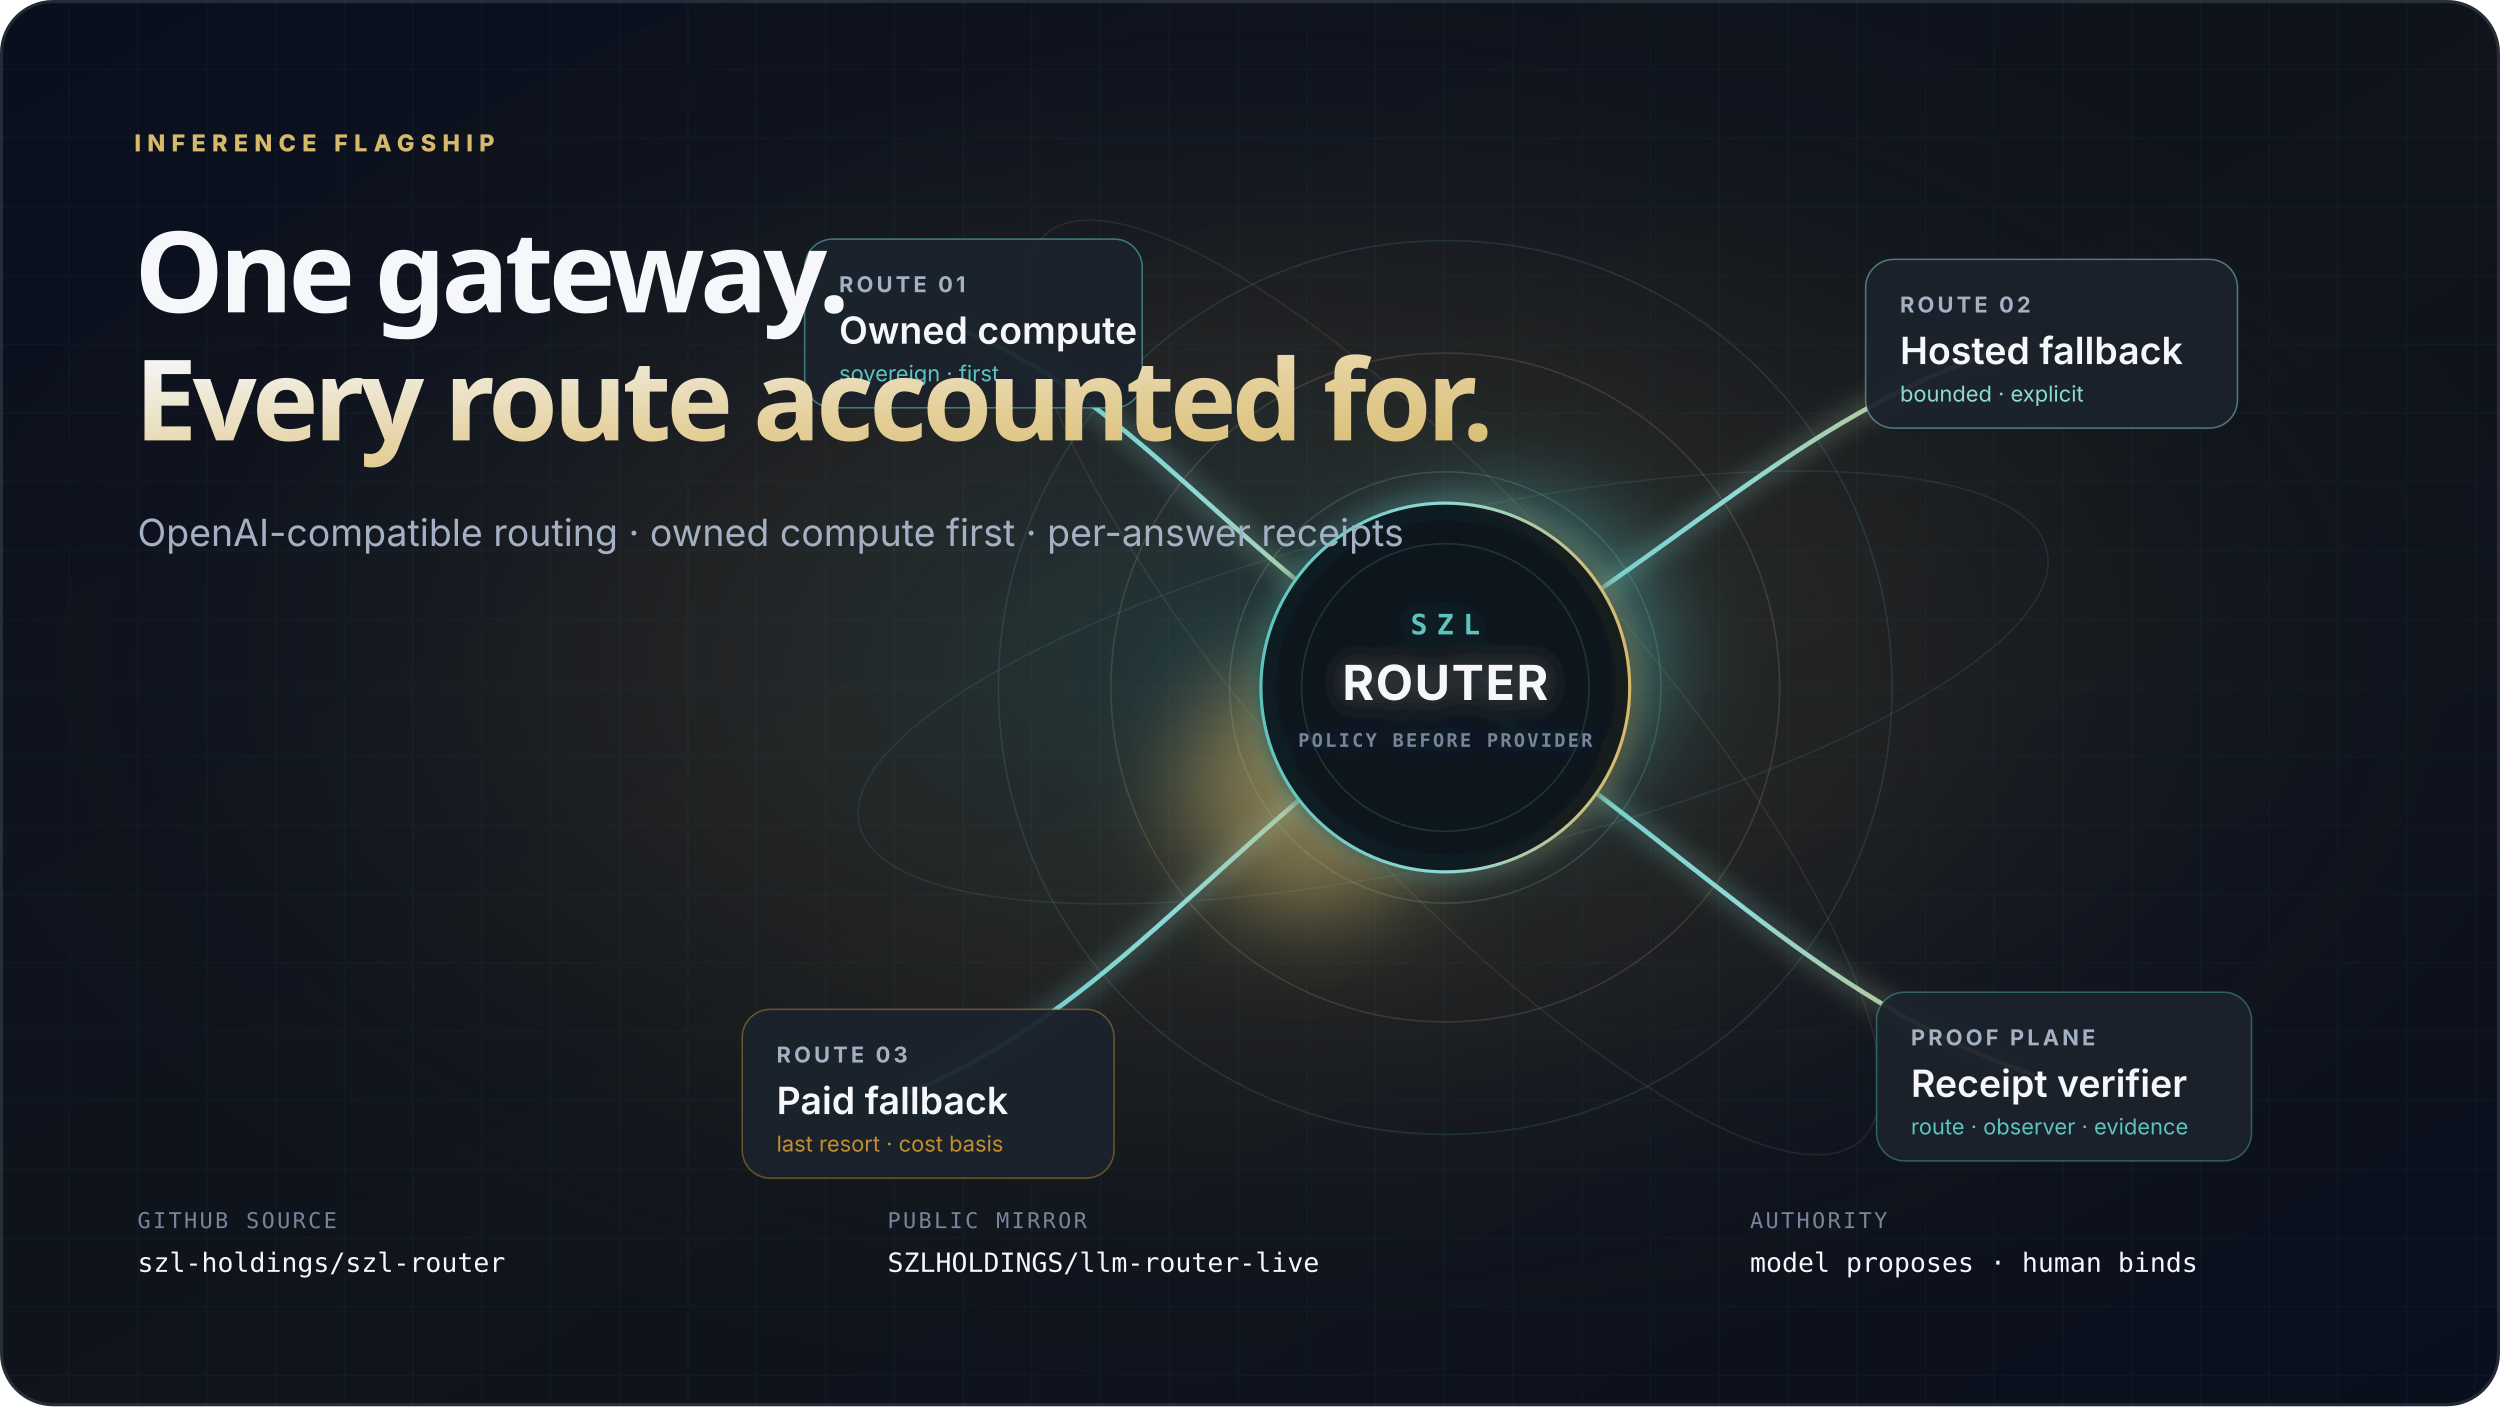
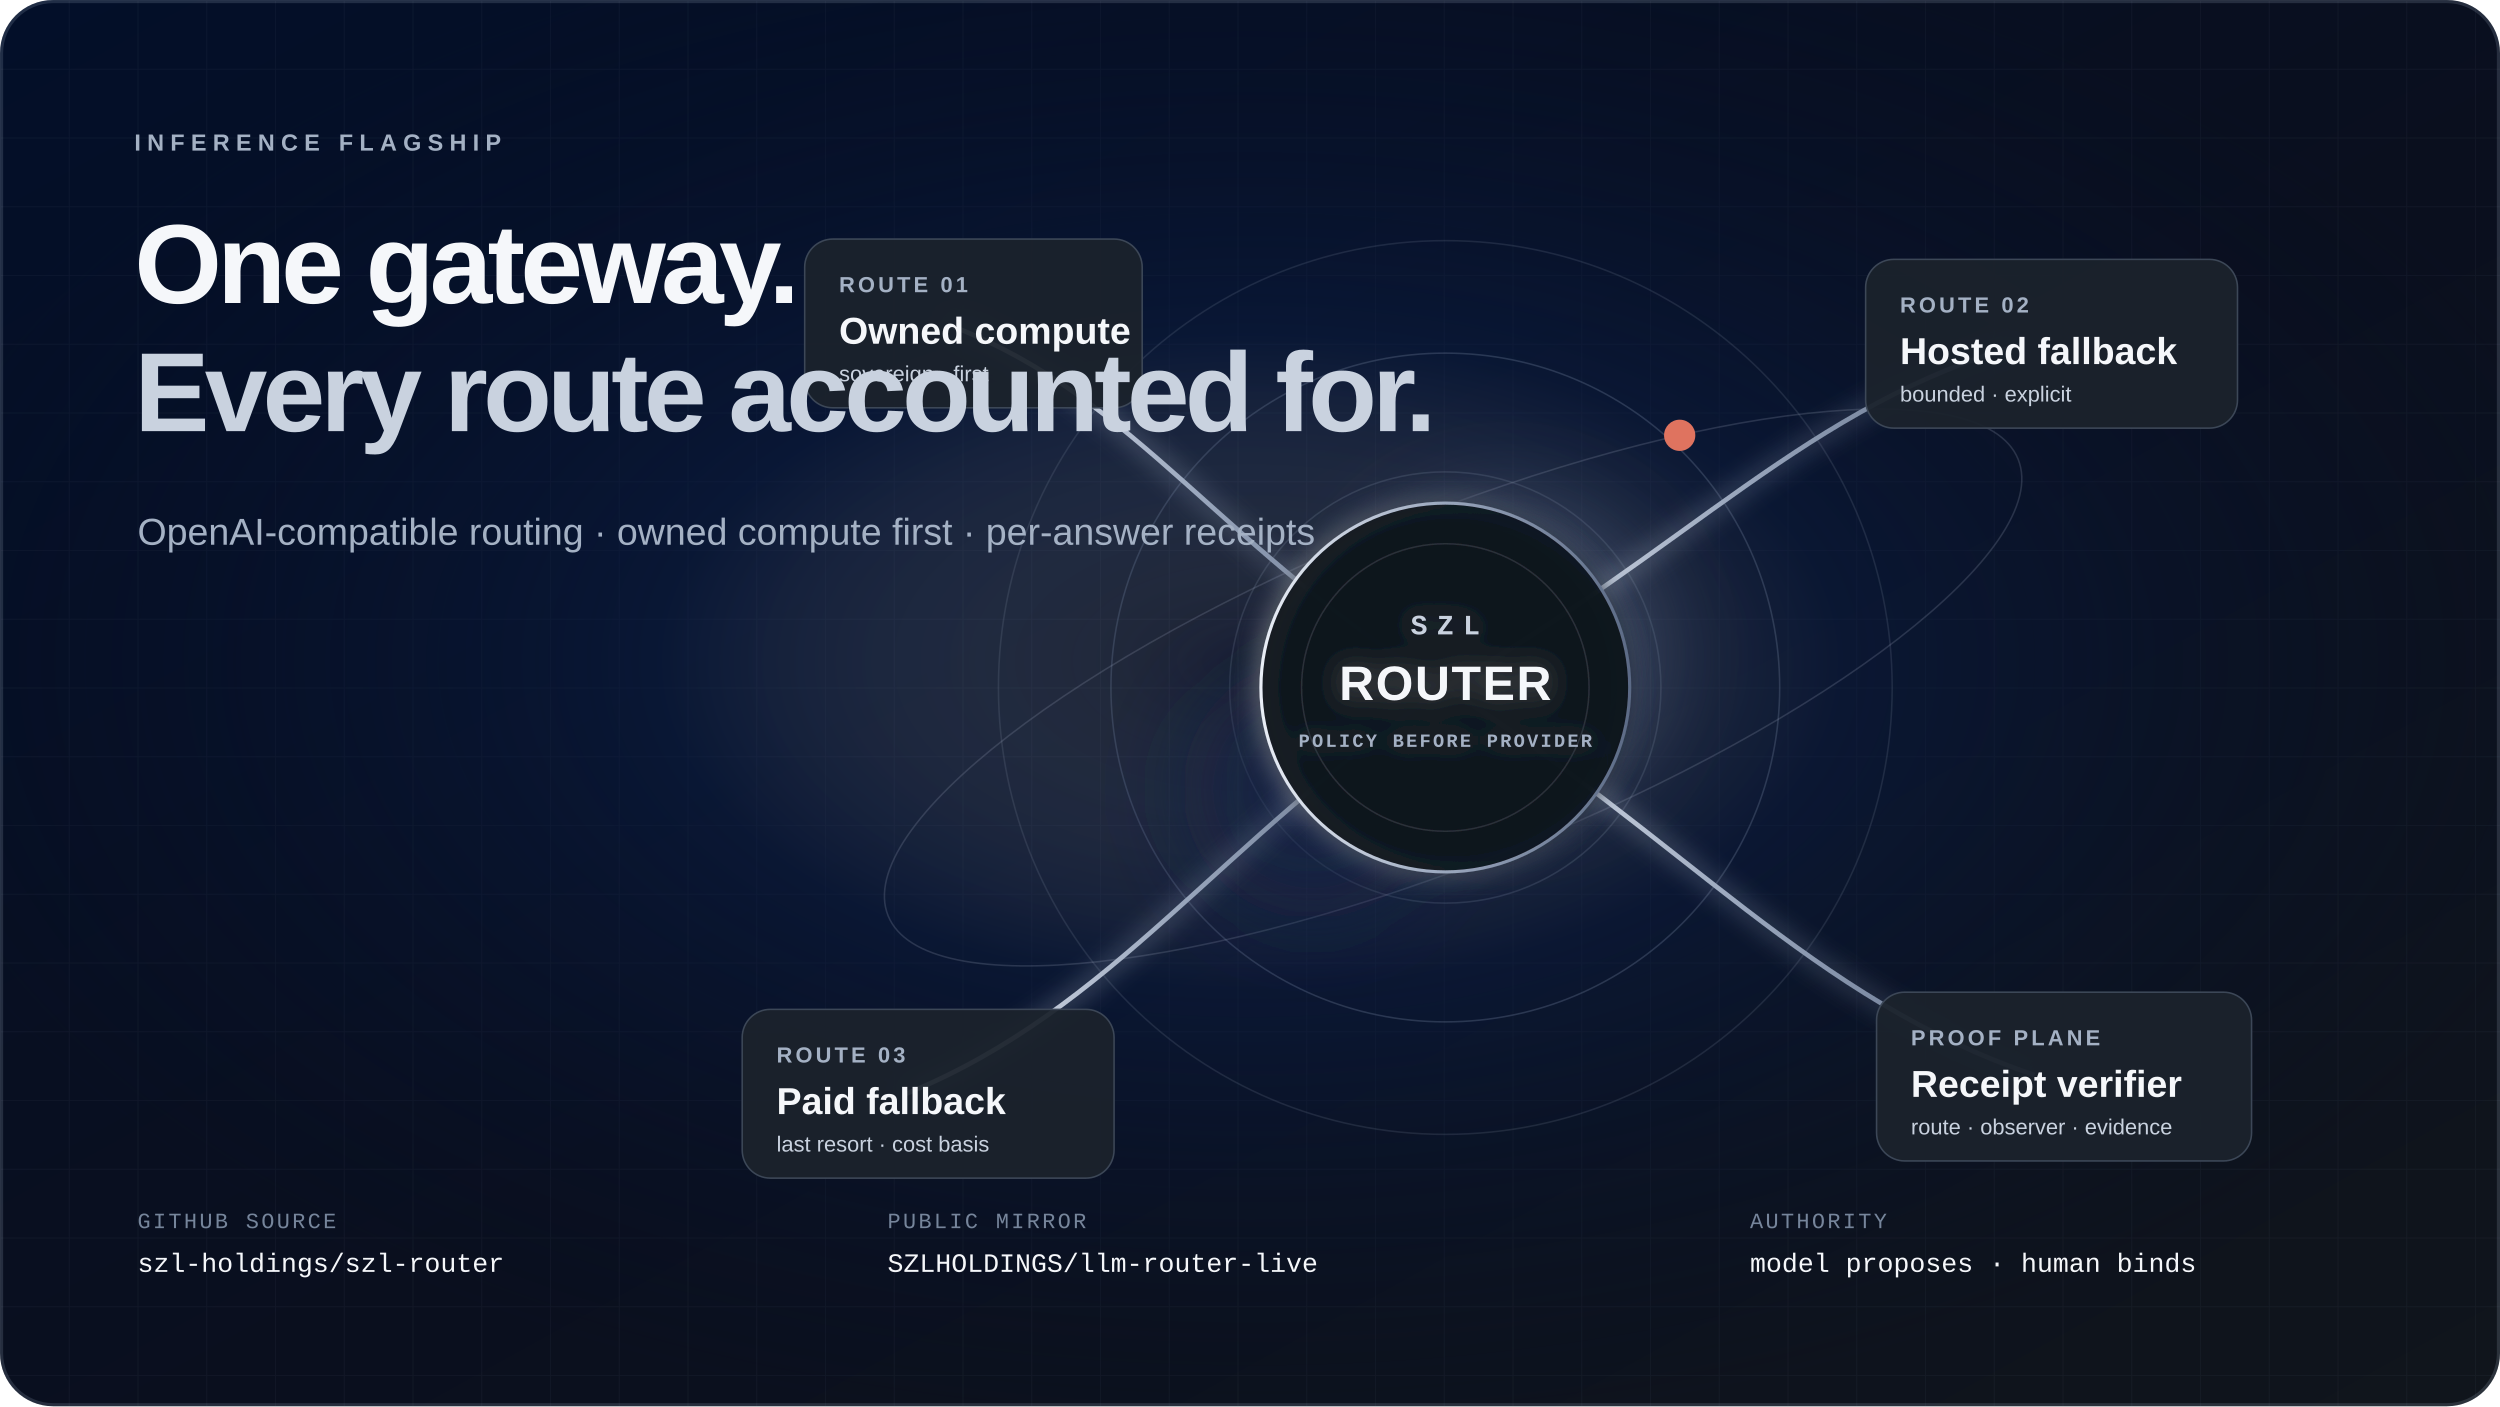
<svg xmlns="http://www.w3.org/2000/svg" width="1600" height="900" viewBox="0 0 1600 900" role="img" aria-labelledby="title desc">
  <defs>
    <linearGradient id="bg" x1="0" y1="0" x2="1" y2="1">
-       <stop offset="0" stop-color="#0a0f1e" />
-       <stop offset="0.55" stop-color="#10151c" />
-       <stop offset="1" stop-color="#0a0f1e" />
+       <stop offset="0" stop-color="#030F29" />
+       <stop offset="0.55" stop-color="#0a0f1e" />
+       <stop offset="1" stop-color="#10151c" />
    </linearGradient>
    <radialGradient id="aura" cx="50%" cy="47%" r="56%">
-       <stop offset="0" stop-color="#5cc4bf" stop-opacity="0.2" />
-       <stop offset="0.42" stop-color="#d7b96b" stop-opacity="0.09" />
-       <stop offset="1" stop-color="#0a0f1e" stop-opacity="0" />
+       <stop offset="0" stop-color="#9AA7BD" stop-opacity="0.12" />
+       <stop offset="0.42" stop-color="#0a1e47" stop-opacity="0.5" />
+       <stop offset="1" stop-color="#030F29" stop-opacity="0" />
    </radialGradient>
    <linearGradient id="route" x1="0" y1="0" x2="1" y2="0">
-       <stop offset="0" stop-color="#5cc4bf" />
-       <stop offset="0.5" stop-color="#8fd9d5" />
-       <stop offset="1" stop-color="#d7b96b" />
-     </linearGradient>
-     <linearGradient id="mark" x1="0" y1="0" x2="1" y2="1">
-       <stop offset="0" stop-color="#f5f7fa" />
-       <stop offset="0.55" stop-color="#e4cf99" />
-       <stop offset="1" stop-color="#d7b96b" />
+       <stop offset="0" stop-color="#E9EEF6" />
+       <stop offset="0.5" stop-color="#9AA7BD" />
+       <stop offset="1" stop-color="#5C6B86" />
    </linearGradient>
    <pattern id="grid" width="44" height="44" patternUnits="userSpaceOnUse">
-       <path d="M44 0H0V44" fill="none" stroke="#5cc4bf" stroke-opacity="0.055" stroke-width="1" />
+       <path d="M44 0H0V44" fill="none" stroke="#9AA7BD" stroke-opacity="0.06" stroke-width="1" />
    </pattern>
    <filter id="glow" x="-50%" y="-50%" width="200%" height="200%">
      <feGaussianBlur stdDeviation="8" result="blur" />
      <feMerge>
        <feMergeNode in="blur" />
        <feMergeNode in="SourceGraphic" />
      </feMerge>
    </filter>
    <filter id="soft" x="-50%" y="-50%" width="200%" height="200%">
      <feGaussianBlur stdDeviation="30" />
    </filter>
  </defs>
  <rect width="1600" height="900" rx="34" fill="url(#bg)" />
  <rect width="1600" height="900" rx="34" fill="url(#grid)" />
  <rect width="1600" height="900" rx="34" fill="url(#aura)" />
-   <circle cx="925" cy="440" r="286" fill="none" stroke="#5cc4bf" stroke-opacity="0.15" />
-   <circle cx="925" cy="440" r="214" fill="none" stroke="#d7b96b" stroke-opacity="0.17" />
-   <circle cx="925" cy="440" r="138" fill="none" stroke="#8fd9d5" stroke-opacity="0.18" />
-   <ellipse cx="930" cy="440" rx="390" ry="110" fill="none" stroke="#5cc4bf" stroke-opacity="0.12" transform="rotate(-13 930 440)" />
-   <ellipse cx="930" cy="440" rx="390" ry="110" fill="none" stroke="#d7b96b" stroke-opacity="0.11" transform="rotate(48 930 440)" />
+   <circle cx="925" cy="440" r="286" fill="none" stroke="#9AA7BD" stroke-opacity="0.15" />
+   <circle cx="925" cy="440" r="214" fill="none" stroke="#5C6B86" stroke-opacity="0.4" />
+   <circle cx="925" cy="440" r="138" fill="none" stroke="#9AA7BD" stroke-opacity="0.18" />
+   <ellipse cx="930" cy="440" rx="390" ry="110" fill="none" stroke="#9AA7BD" stroke-opacity="0.22" transform="rotate(-22 930 440)" />
+   <circle cx="1075" cy="278.6" r="10" fill="#DF735F" />
  <g opacity="0.52" filter="url(#soft)">
-     <circle cx="965" cy="418" r="95" fill="#5cc4bf" />
-     <circle cx="840" cy="505" r="82" fill="#d7b96b" />
+     <circle cx="965" cy="418" r="95" fill="#5C6B86" />
+     <circle cx="840" cy="505" r="82" fill="#0a1e47" />
  </g>
  <g stroke="url(#route)" stroke-width="3" fill="none" filter="url(#glow)">
    <path d="M925 440C782 352 728 255 610 209" />
    <path d="M925 440C1080 352 1158 258 1295 220" />
    <path d="M925 440C778 540 714 645 580 700" />
    <path d="M925 440C1077 536 1160 640 1302 688" />
  </g>
-   <g font-family="Inter, system-ui, sans-serif">
+   <g font-family="system-ui, -apple-system, 'Segoe UI', 'Helvetica Neue', 'Liberation Sans', Arial, sans-serif">
    <g transform="translate(515 153)">
-       <rect width="216" height="108" rx="18" fill="#1b222c" fill-opacity="0.94" stroke="#5cc4bf" stroke-opacity="0.55" />
+       <rect width="216" height="108" rx="18" fill="#1b222c" fill-opacity="0.94" stroke="#3c4757" />
      <text x="22" y="34" fill="#a4b1c4" font-size="14" font-weight="700" letter-spacing="2">ROUTE 01</text>
      <text x="22" y="67" fill="#f5f7fa" font-size="24" font-weight="600">Owned compute</text>
-       <text x="22" y="91" fill="#5cc4bf" font-size="14">sovereign · first</text>
+       <text x="22" y="91" fill="#c9d2df" font-size="14">sovereign · first</text>
    </g>
    <g transform="translate(1194 166)">
-       <rect width="238" height="108" rx="18" fill="#1b222c" fill-opacity="0.94" stroke="#8fd9d5" stroke-opacity="0.48" />
+       <rect width="238" height="108" rx="18" fill="#1b222c" fill-opacity="0.94" stroke="#3c4757" />
      <text x="22" y="34" fill="#a4b1c4" font-size="14" font-weight="700" letter-spacing="2">ROUTE 02</text>
      <text x="22" y="67" fill="#f5f7fa" font-size="24" font-weight="600">Hosted fallback</text>
-       <text x="22" y="91" fill="#8fd9d5" font-size="14">bounded · explicit</text>
+       <text x="22" y="91" fill="#c9d2df" font-size="14">bounded · explicit</text>
    </g>
    <g transform="translate(475 646)">
-       <rect width="238" height="108" rx="18" fill="#1b222c" fill-opacity="0.94" stroke="#c08f2f" stroke-opacity="0.48" />
+       <rect width="238" height="108" rx="18" fill="#1b222c" fill-opacity="0.94" stroke="#3c4757" />
      <text x="22" y="34" fill="#a4b1c4" font-size="14" font-weight="700" letter-spacing="2">ROUTE 03</text>
      <text x="22" y="67" fill="#f5f7fa" font-size="24" font-weight="600">Paid fallback</text>
-       <text x="22" y="91" fill="#c08f2f" font-size="14">last resort · cost basis</text>
+       <text x="22" y="91" fill="#c9d2df" font-size="14">last resort · cost basis</text>
    </g>
    <g transform="translate(1201 635)">
-       <rect width="240" height="108" rx="18" fill="#1b222c" fill-opacity="0.94" stroke="#5cc4bf" stroke-opacity="0.4" />
+       <rect width="240" height="108" rx="18" fill="#1b222c" fill-opacity="0.94" stroke="#3c4757" />
      <text x="22" y="34" fill="#a4b1c4" font-size="14" font-weight="700" letter-spacing="2">PROOF PLANE</text>
      <text x="22" y="67" fill="#f5f7fa" font-size="24" font-weight="600">Receipt verifier</text>
-       <text x="22" y="91" fill="#5cc4bf" font-size="14">route · observer · evidence</text>
+       <text x="22" y="91" fill="#c9d2df" font-size="14">route · observer · evidence</text>
    </g>
  </g>
  <g transform="translate(805 320)" filter="url(#glow)">
    <circle cx="120" cy="120" r="118" fill="#10151c" fill-opacity="0.94" stroke="url(#route)" stroke-width="2" />
-     <circle cx="120" cy="120" r="92" fill="none" stroke="#5cc4bf" stroke-opacity="0.18" />
-     <text x="120" y="86" text-anchor="middle" fill="#5cc4bf" font-family="'JetBrains Mono', ui-monospace, SFMono-Regular, monospace" font-size="18" font-weight="700" letter-spacing="6">SZL</text>
-     <text x="120" y="128" text-anchor="middle" fill="#f5f7fa" font-family="Inter, system-ui, sans-serif" font-size="31" font-weight="650" letter-spacing="1">ROUTER</text>
-     <text x="120" y="158" text-anchor="middle" fill="#76859b" font-family="'JetBrains Mono', ui-monospace, SFMono-Regular, monospace" font-size="12" font-weight="600" letter-spacing="1.4">POLICY BEFORE PROVIDER</text>
+     <circle cx="120" cy="120" r="92" fill="none" stroke="#9AA7BD" stroke-opacity="0.18" />
+     <text x="120" y="86" text-anchor="middle" fill="#c9d2df" font-family="ui-monospace, 'SF Mono', 'Cascadia Code', 'JetBrains Mono', 'IBM Plex Mono', 'Liberation Mono', Menlo, Consolas, monospace" font-size="18" font-weight="700" letter-spacing="6">SZL</text>
+     <text x="120" y="128" text-anchor="middle" fill="#f5f7fa" font-family="system-ui, -apple-system, 'Segoe UI', 'Helvetica Neue', 'Liberation Sans', Arial, sans-serif" font-size="31" font-weight="650" letter-spacing="1">ROUTER</text>
+     <text x="120" y="158" text-anchor="middle" fill="#a4b1c4" font-family="ui-monospace, 'SF Mono', 'Cascadia Code', 'JetBrains Mono', 'IBM Plex Mono', 'Liberation Mono', Menlo, Consolas, monospace" font-size="12" font-weight="600" letter-spacing="1.4">POLICY BEFORE PROVIDER</text>
  </g>
-   <g transform="translate(86 86)" font-family="Inter, system-ui, sans-serif">
-     <text x="0" y="0" dominant-baseline="hanging" fill="#d7b96b" font-size="15" font-weight="800" letter-spacing="4">INFERENCE FLAGSHIP</text>
-     <text x="0" y="58" dominant-baseline="hanging" font-family="'Space Grotesk', system-ui, sans-serif" fill="#f5f7fa" font-size="72" font-weight="560" letter-spacing="-3">One gateway.</text>
-     <text x="0" y="140" dominant-baseline="hanging" font-family="'Space Grotesk', system-ui, sans-serif" fill="url(#mark)" font-size="72" font-weight="560" letter-spacing="-3">Every route accounted for.</text>
+   <g transform="translate(86 86)" font-family="system-ui, -apple-system, 'Segoe UI', 'Helvetica Neue', 'Liberation Sans', Arial, sans-serif">
+     <text x="0" y="0" dominant-baseline="hanging" fill="#a4b1c4" font-size="15" font-weight="800" letter-spacing="4">INFERENCE FLAGSHIP</text>
+     <text x="0" y="58" dominant-baseline="hanging" fill="#f5f7fa" font-size="72" font-weight="560" letter-spacing="-3">One gateway.</text>
+     <text x="0" y="140" dominant-baseline="hanging" fill="#c9d2df" font-size="72" font-weight="560" letter-spacing="-3">Every route accounted for.</text>
    <text x="2" y="246" dominant-baseline="hanging" fill="#a4b1c4" font-size="24">OpenAI-compatible routing · owned compute first · per-answer receipts</text>
  </g>
-   <g transform="translate(88 786)" font-family="'JetBrains Mono', ui-monospace, SFMono-Regular, monospace">
+   <g transform="translate(88 786)" font-family="ui-monospace, 'SF Mono', 'Cascadia Code', 'JetBrains Mono', 'IBM Plex Mono', 'Liberation Mono', Menlo, Consolas, monospace">
    <text fill="#76859b" font-size="14" letter-spacing="1.5">GITHUB SOURCE</text>
    <text x="0" y="28" fill="#f5f7fa" font-size="17">szl-holdings/szl-router</text>
    <text x="480" fill="#76859b" font-size="14" letter-spacing="1.5">PUBLIC MIRROR</text>
    <text x="480" y="28" fill="#f5f7fa" font-size="17">SZLHOLDINGS/llm-router-live</text>
    <text x="1032" fill="#76859b" font-size="14" letter-spacing="1.5">AUTHORITY</text>
    <text x="1032" y="28" fill="#f5f7fa" font-size="17">model proposes · human binds</text>
  </g>
-   <rect x="1" y="1" width="1598" height="898" rx="33" fill="none" stroke="#c9d2df" stroke-opacity="0.13" stroke-width="2" />
+   <rect x="1" y="1" width="1598" height="898" rx="33" fill="none" stroke="#9AA7BD" stroke-opacity="0.2" stroke-width="2" />
</svg>
